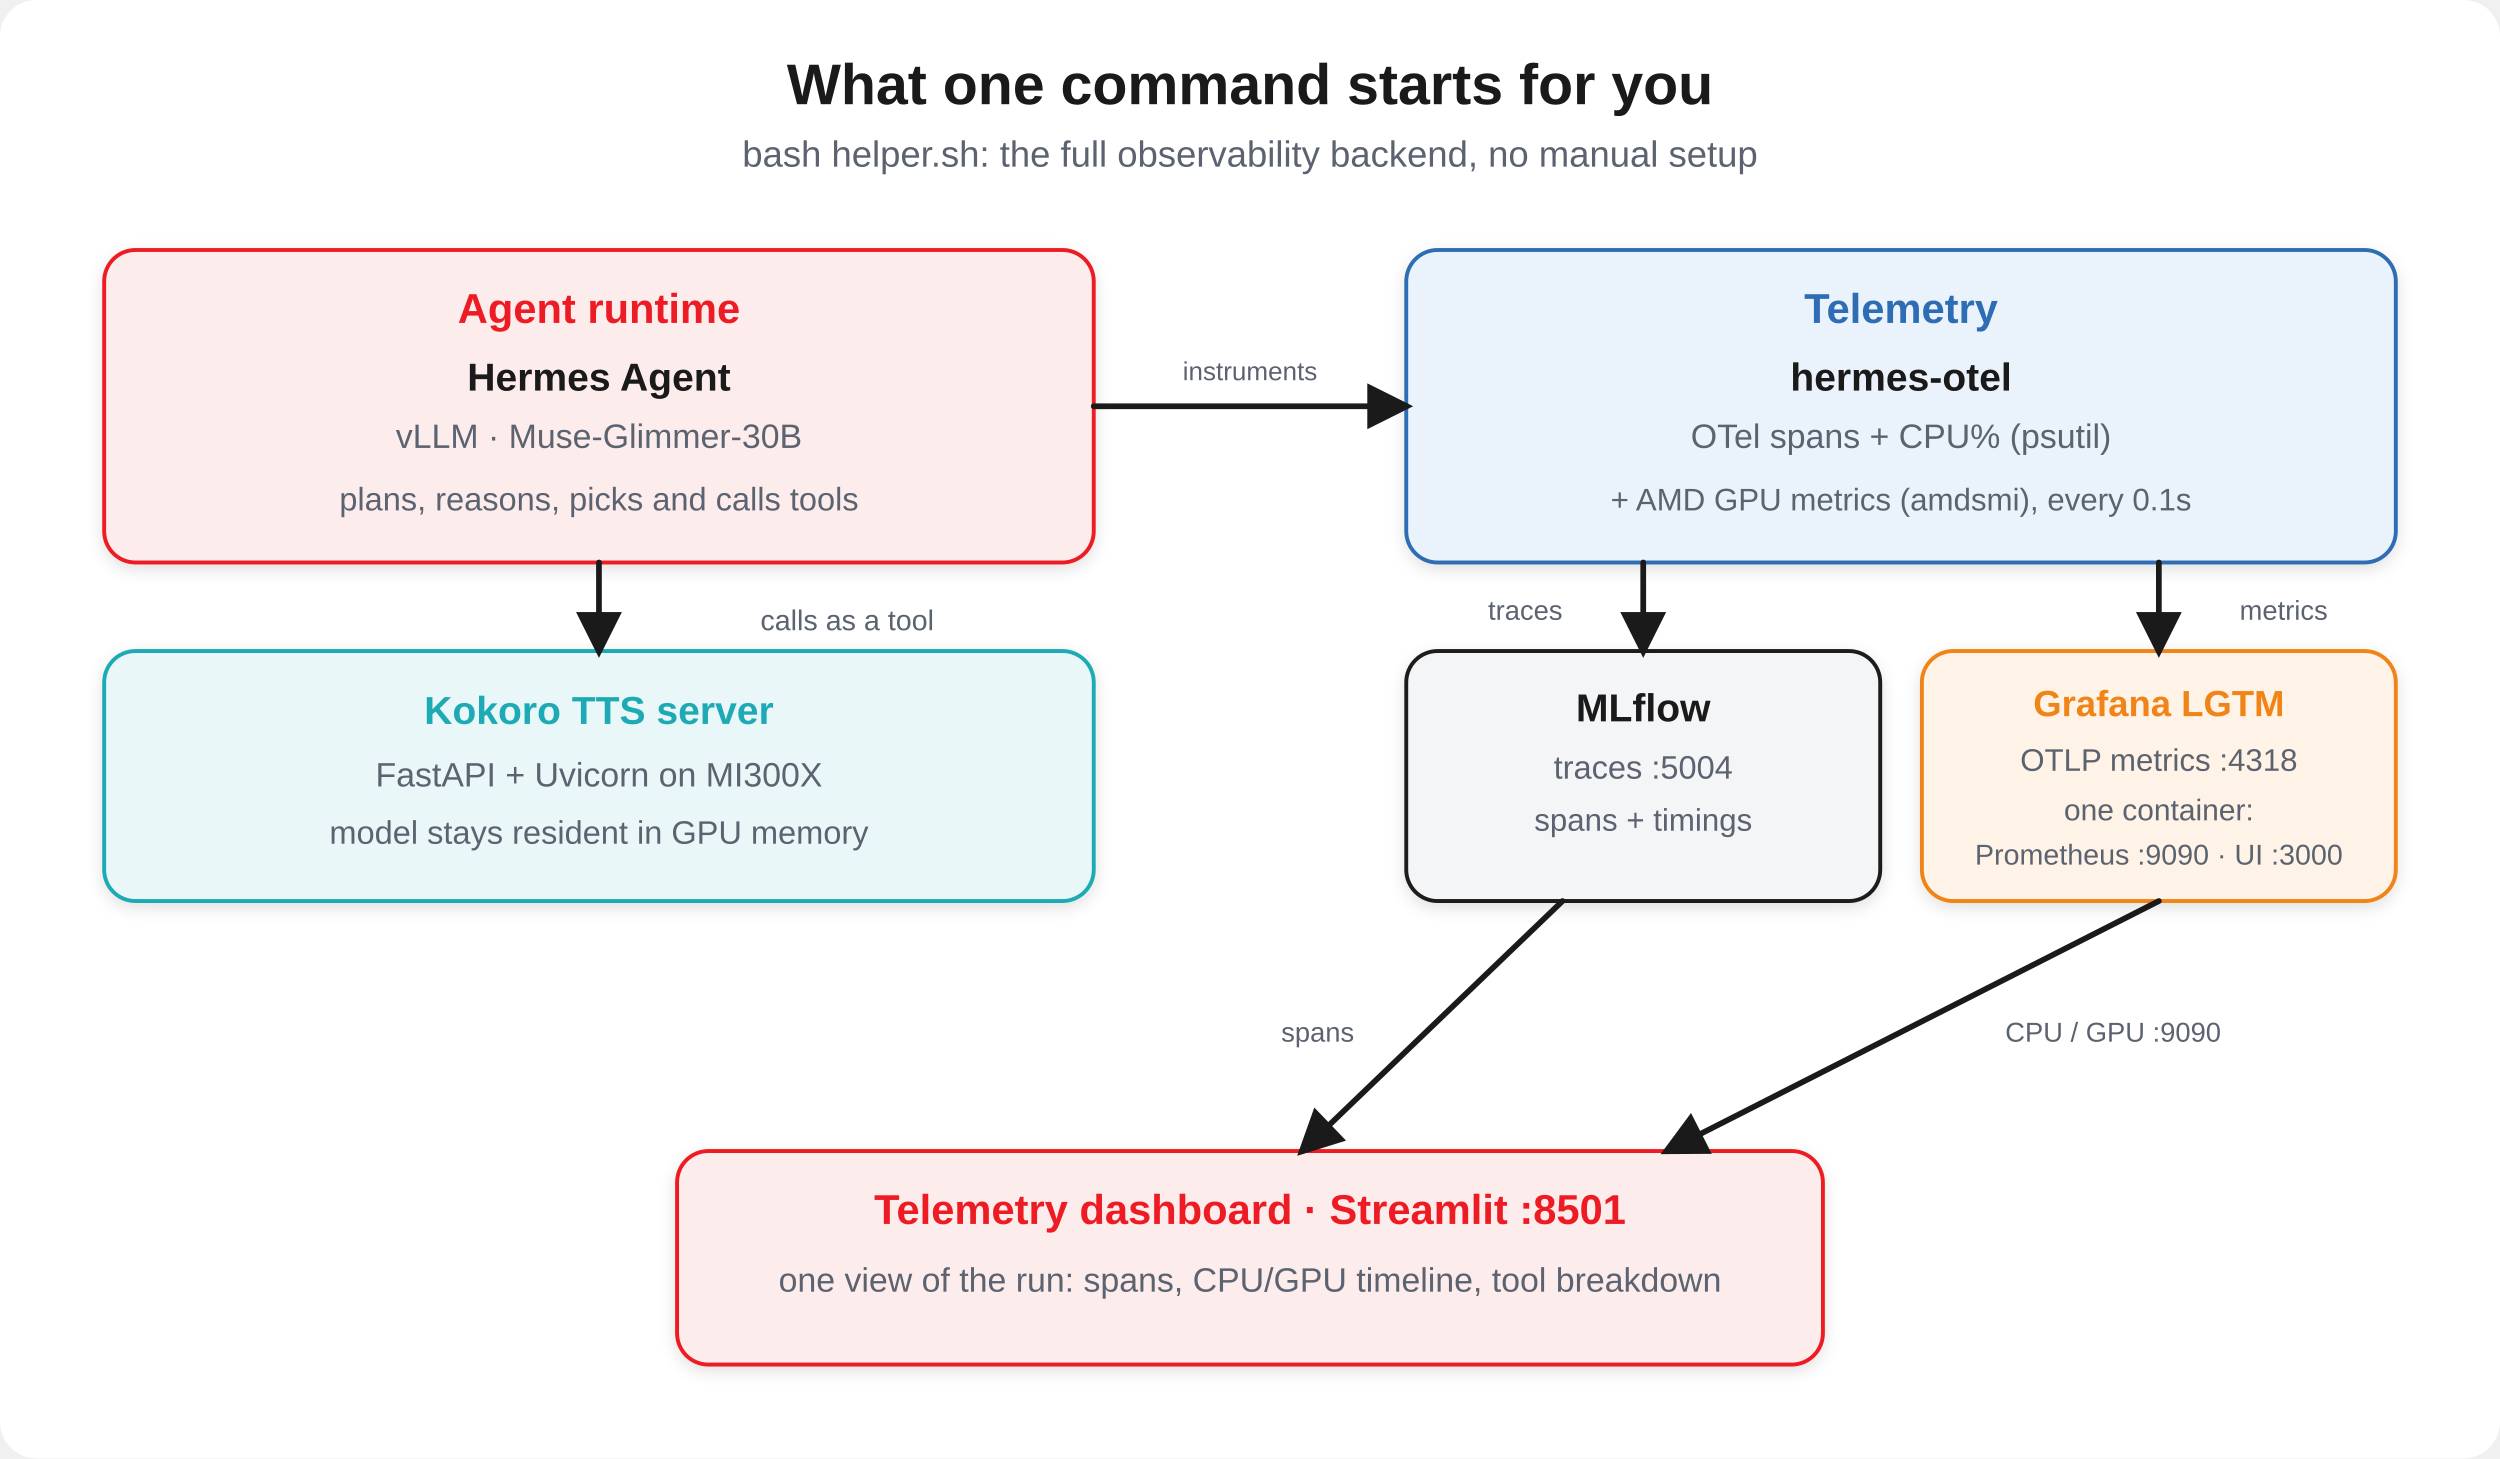
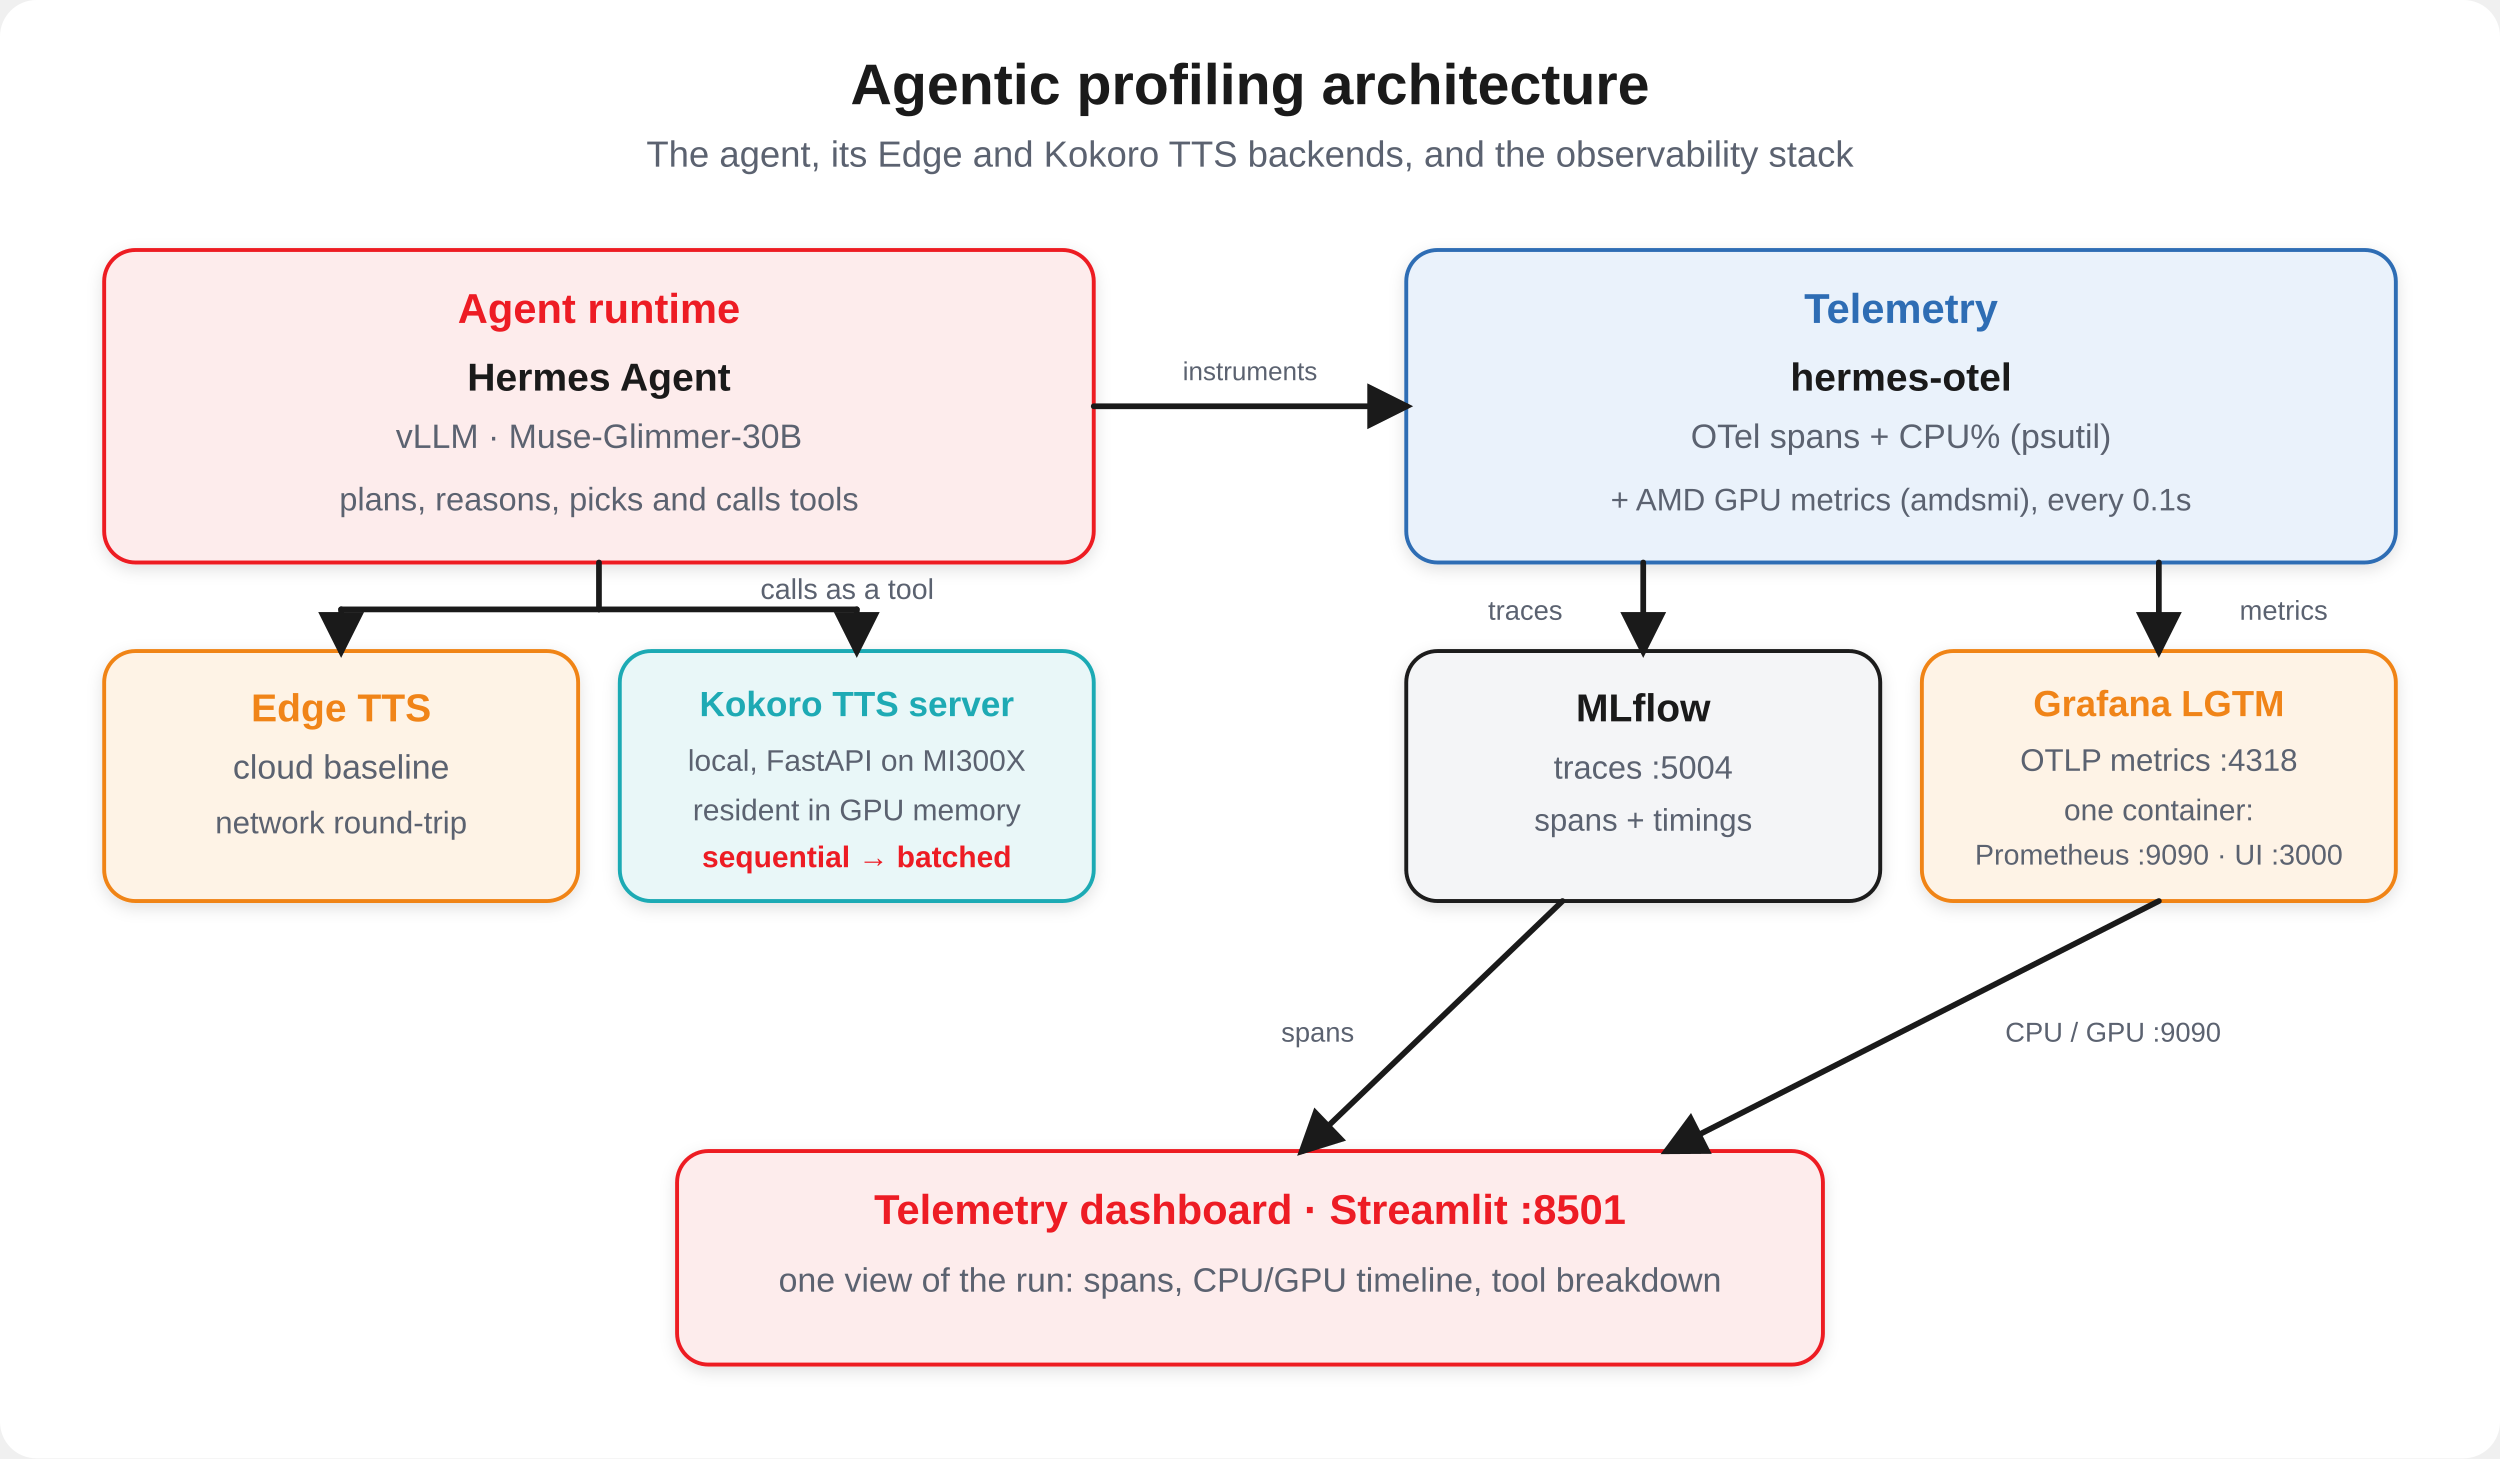
<svg xmlns="http://www.w3.org/2000/svg" width="960" height="560" viewBox="0 0 960 560" font-family="Liberation Sans, Arial, Helvetica, sans-serif">
  <defs>
    <filter id="shadow" x="-20%" y="-20%" width="140%" height="140%">
      <feDropShadow dx="0" dy="2" stdDeviation="3" flood-color="#0B1020" flood-opacity="0.12" />
    </filter>
    <marker id="arrow" viewBox="0 0 10 10" refX="8.5" refY="5" markerWidth="8" markerHeight="8" orient="auto">
      <path d="M 0 0 L 10 5 L 0 10 z" fill="#1A1A1A" />
    </marker>
    <marker id="arrowred" viewBox="0 0 10 10" refX="8.5" refY="5" markerWidth="8" markerHeight="8" orient="auto">
      <path d="M 0 0 L 10 5 L 0 10 z" fill="#ED1C24" />
    </marker>
  </defs>
  <rect x="0" y="0" width="960" height="560" rx="14" fill="#FFFFFF" />
-   <text x="480.0" y="40" font-size="22" fill="#1A1A1A" font-weight="bold" text-anchor="middle" font-family="Liberation Sans, Arial, Helvetica, sans-serif">What one command starts for you</text>
-   <text x="480.0" y="64" font-size="14" fill="#5B6270" font-weight="normal" text-anchor="middle" font-family="Liberation Sans, Arial, Helvetica, sans-serif">bash helper.sh: the full observability backend, no manual setup</text>
+   <text x="480.0" y="40" font-size="22" fill="#1A1A1A" font-weight="bold" text-anchor="middle" font-family="Liberation Sans, Arial, Helvetica, sans-serif">Agentic profiling architecture</text>
+   <text x="480.0" y="64" font-size="14" fill="#5B6270" font-weight="normal" text-anchor="middle" font-family="Liberation Sans, Arial, Helvetica, sans-serif">The agent, its Edge and Kokoro TTS backends, and the observability stack</text>
  <rect x="40" y="96" width="380" height="120" rx="12" fill="#FDECEC" stroke="#ED1C24" stroke-width="1.5" filter="url(#shadow)" />
  <text x="230" y="124" font-size="16" fill="#ED1C24" font-weight="bold" text-anchor="middle" font-family="Liberation Sans, Arial, Helvetica, sans-serif">Agent runtime</text>
  <text x="230" y="150" font-size="15" fill="#1A1A1A" font-weight="bold" text-anchor="middle" font-family="Liberation Sans, Arial, Helvetica, sans-serif">Hermes Agent</text>
  <text x="230" y="172" font-size="13" fill="#5B6270" font-weight="normal" text-anchor="middle" font-family="Liberation Sans, Arial, Helvetica, sans-serif">vLLM · Muse-Glimmer-30B</text>
  <text x="230" y="196" font-size="12.5" fill="#5B6270" font-weight="normal" text-anchor="middle" font-family="Liberation Sans, Arial, Helvetica, sans-serif">plans, reasons, picks and calls tools</text>
  <rect x="540" y="96" width="380" height="120" rx="12" fill="#EAF2FB" stroke="#2E6DB4" stroke-width="1.5" filter="url(#shadow)" />
  <text x="730" y="124" font-size="16" fill="#2E6DB4" font-weight="bold" text-anchor="middle" font-family="Liberation Sans, Arial, Helvetica, sans-serif">Telemetry</text>
  <text x="730" y="150" font-size="15" fill="#1A1A1A" font-weight="bold" text-anchor="middle" font-family="Liberation Sans, Arial, Helvetica, sans-serif">hermes-otel</text>
  <text x="730" y="172" font-size="13" fill="#5B6270" font-weight="normal" text-anchor="middle" font-family="Liberation Sans, Arial, Helvetica, sans-serif">OTel spans + CPU% (psutil)</text>
  <text x="730" y="196" font-size="12" fill="#5B6270" font-weight="normal" text-anchor="middle" font-family="Liberation Sans, Arial, Helvetica, sans-serif">+ AMD GPU metrics (amdsmi), every 0.1s</text>
  <text x="480" y="146" font-size="10" fill="#5B6270" font-weight="normal" text-anchor="middle" font-family="Liberation Sans, Arial, Helvetica, sans-serif">instruments</text>
  <line x1="420" y1="156" x2="540" y2="156" stroke="#1A1A1A" stroke-width="2.2" stroke-linecap="round" marker-end="url(#arrow)" />
-   <rect x="40" y="250" width="380" height="96" rx="12" fill="#E9F7F8" stroke="#1EAAB4" stroke-width="1.5" filter="url(#shadow)" />
-   <text x="230" y="278" font-size="15" fill="#1EAAB4" font-weight="bold" text-anchor="middle" font-family="Liberation Sans, Arial, Helvetica, sans-serif">Kokoro TTS server</text>
-   <text x="230" y="302" font-size="13" fill="#5B6270" font-weight="normal" text-anchor="middle" font-family="Liberation Sans, Arial, Helvetica, sans-serif">FastAPI + Uvicorn on MI300X</text>
-   <text x="230" y="324" font-size="12.5" fill="#5B6270" font-weight="normal" text-anchor="middle" font-family="Liberation Sans, Arial, Helvetica, sans-serif">model stays resident in GPU memory</text>
-   <line x1="230" y1="216" x2="230" y2="250" stroke="#1A1A1A" stroke-width="2.2" stroke-linecap="round" marker-end="url(#arrow)" />
-   <text x="292" y="242" font-size="11" fill="#5B6270" font-weight="normal" text-anchor="start" font-family="Liberation Sans, Arial, Helvetica, sans-serif">calls as a tool</text>
+   <rect x="40" y="250" width="182" height="96" rx="12" fill="#FEF3E6" stroke="#F08418" stroke-width="1.5" filter="url(#shadow)" />
+   <text x="131" y="277" font-size="15" fill="#F08418" font-weight="bold" text-anchor="middle" font-family="Liberation Sans, Arial, Helvetica, sans-serif">Edge TTS</text>
+   <text x="131" y="299" font-size="13" fill="#5B6270" font-weight="normal" text-anchor="middle" font-family="Liberation Sans, Arial, Helvetica, sans-serif">cloud baseline</text>
+   <text x="131" y="320" font-size="12" fill="#5B6270" font-weight="normal" text-anchor="middle" font-family="Liberation Sans, Arial, Helvetica, sans-serif">network round-trip</text>
+   <rect x="238" y="250" width="182" height="96" rx="12" fill="#E9F7F8" stroke="#1EAAB4" stroke-width="1.5" filter="url(#shadow)" />
+   <text x="329" y="275" font-size="13.5" fill="#1EAAB4" font-weight="bold" text-anchor="middle" font-family="Liberation Sans, Arial, Helvetica, sans-serif">Kokoro TTS server</text>
+   <text x="329" y="296" font-size="11.5" fill="#5B6270" font-weight="normal" text-anchor="middle" font-family="Liberation Sans, Arial, Helvetica, sans-serif">local, FastAPI on MI300X</text>
+   <text x="329" y="315" font-size="11.5" fill="#5B6270" font-weight="normal" text-anchor="middle" font-family="Liberation Sans, Arial, Helvetica, sans-serif">resident in GPU memory</text>
+   <text x="329" y="333" font-size="11.5" fill="#ED1C24" font-weight="bold" text-anchor="middle" font-family="Liberation Sans, Arial, Helvetica, sans-serif">sequential → batched</text>
+   <line x1="230" y1="216" x2="230" y2="234" stroke="#1A1A1A" stroke-width="2.2" stroke-linecap="round" />
+   <text x="292" y="230" font-size="11" fill="#5B6270" font-weight="normal" text-anchor="start" font-family="Liberation Sans, Arial, Helvetica, sans-serif">calls as a tool</text>
+   <line x1="230" y1="234" x2="131" y2="234" stroke="#1A1A1A" stroke-width="2.2" stroke-linecap="round" />
+   <line x1="230" y1="234" x2="329" y2="234" stroke="#1A1A1A" stroke-width="2.2" stroke-linecap="round" />
+   <line x1="131" y1="234" x2="131" y2="250" stroke="#1A1A1A" stroke-width="2.2" stroke-linecap="round" marker-end="url(#arrow)" />
+   <line x1="329" y1="234" x2="329" y2="250" stroke="#1A1A1A" stroke-width="2.2" stroke-linecap="round" marker-end="url(#arrow)" />
  <rect x="540" y="250" width="182" height="96" rx="12" fill="#F4F5F7" stroke="#1A1A1A" stroke-width="1.5" filter="url(#shadow)" />
  <text x="631" y="277" font-size="15" fill="#1A1A1A" font-weight="bold" text-anchor="middle" font-family="Liberation Sans, Arial, Helvetica, sans-serif">MLflow</text>
  <text x="631" y="299" font-size="12.5" fill="#5B6270" font-weight="normal" text-anchor="middle" font-family="Liberation Sans, Arial, Helvetica, sans-serif">traces :5004</text>
  <text x="631" y="319" font-size="12" fill="#5B6270" font-weight="normal" text-anchor="middle" font-family="Liberation Sans, Arial, Helvetica, sans-serif">spans + timings</text>
  <line x1="631" y1="216" x2="631" y2="250" stroke="#1A1A1A" stroke-width="2.2" stroke-linecap="round" marker-end="url(#arrow)" />
  <text x="600" y="238" font-size="10.5" fill="#5B6270" font-weight="normal" text-anchor="end" font-family="Liberation Sans, Arial, Helvetica, sans-serif">traces</text>
  <rect x="738" y="250" width="182" height="96" rx="12" fill="#FEF3E6" stroke="#F08418" stroke-width="1.5" filter="url(#shadow)" />
  <text x="829" y="275" font-size="14" fill="#F08418" font-weight="bold" text-anchor="middle" font-family="Liberation Sans, Arial, Helvetica, sans-serif">Grafana LGTM</text>
  <text x="829" y="296" font-size="12" fill="#5B6270" font-weight="normal" text-anchor="middle" font-family="Liberation Sans, Arial, Helvetica, sans-serif">OTLP metrics :4318</text>
  <text x="829" y="315" font-size="11.5" fill="#5B6270" font-weight="normal" text-anchor="middle" font-family="Liberation Sans, Arial, Helvetica, sans-serif">one container:</text>
  <text x="829" y="332" font-size="11" fill="#5B6270" font-weight="normal" text-anchor="middle" font-family="Liberation Sans, Arial, Helvetica, sans-serif">Prometheus :9090 · UI :3000</text>
  <line x1="829" y1="216" x2="829" y2="250" stroke="#1A1A1A" stroke-width="2.2" stroke-linecap="round" marker-end="url(#arrow)" />
  <text x="860" y="238" font-size="10.5" fill="#5B6270" font-weight="normal" text-anchor="start" font-family="Liberation Sans, Arial, Helvetica, sans-serif">metrics</text>
  <rect x="260" y="442" width="440" height="82" rx="12" fill="#FDECEC" stroke="#ED1C24" stroke-width="1.5" filter="url(#shadow)" />
  <text x="480" y="470" font-size="16" fill="#ED1C24" font-weight="bold" text-anchor="middle" font-family="Liberation Sans, Arial, Helvetica, sans-serif">Telemetry dashboard  ·  Streamlit :8501</text>
  <text x="480" y="496" font-size="13" fill="#5B6270" font-weight="normal" text-anchor="middle" font-family="Liberation Sans, Arial, Helvetica, sans-serif">one view of the run: spans, CPU/GPU timeline, tool breakdown</text>
  <line x1="600" y1="346" x2="500" y2="442" stroke="#1A1A1A" stroke-width="2.2" stroke-linecap="round" marker-end="url(#arrow)" />
  <text x="520" y="400" font-size="10.5" fill="#5B6270" font-weight="normal" text-anchor="end" font-family="Liberation Sans, Arial, Helvetica, sans-serif">spans</text>
  <line x1="829" y1="346" x2="640" y2="442" stroke="#1A1A1A" stroke-width="2.2" stroke-linecap="round" marker-end="url(#arrow)" />
  <text x="770" y="400" font-size="10.5" fill="#5B6270" font-weight="normal" text-anchor="start" font-family="Liberation Sans, Arial, Helvetica, sans-serif">CPU / GPU :9090</text>
</svg>
